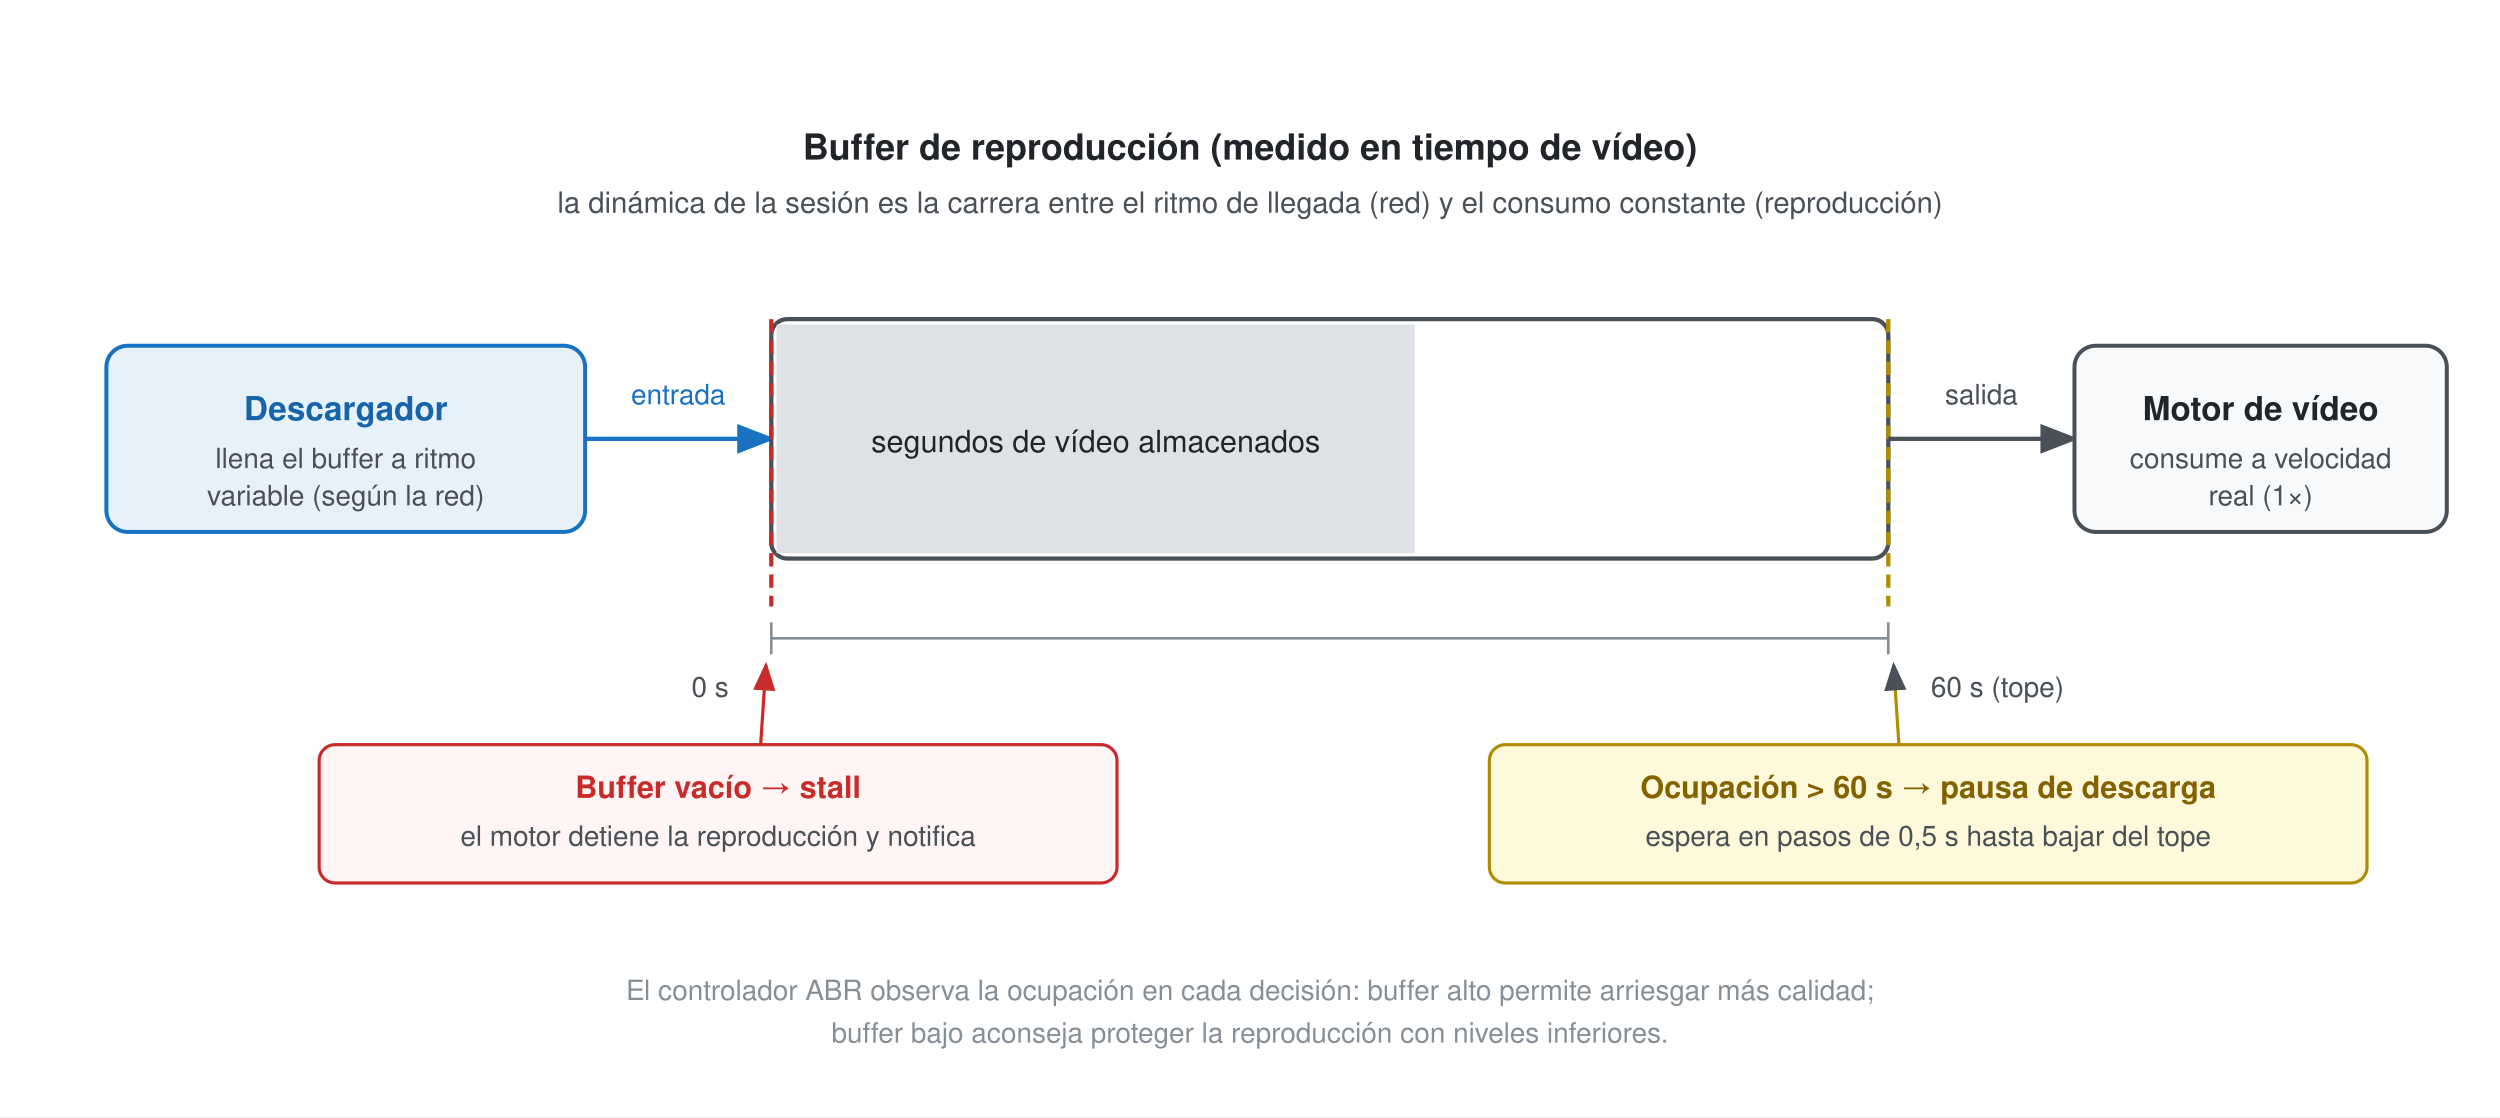
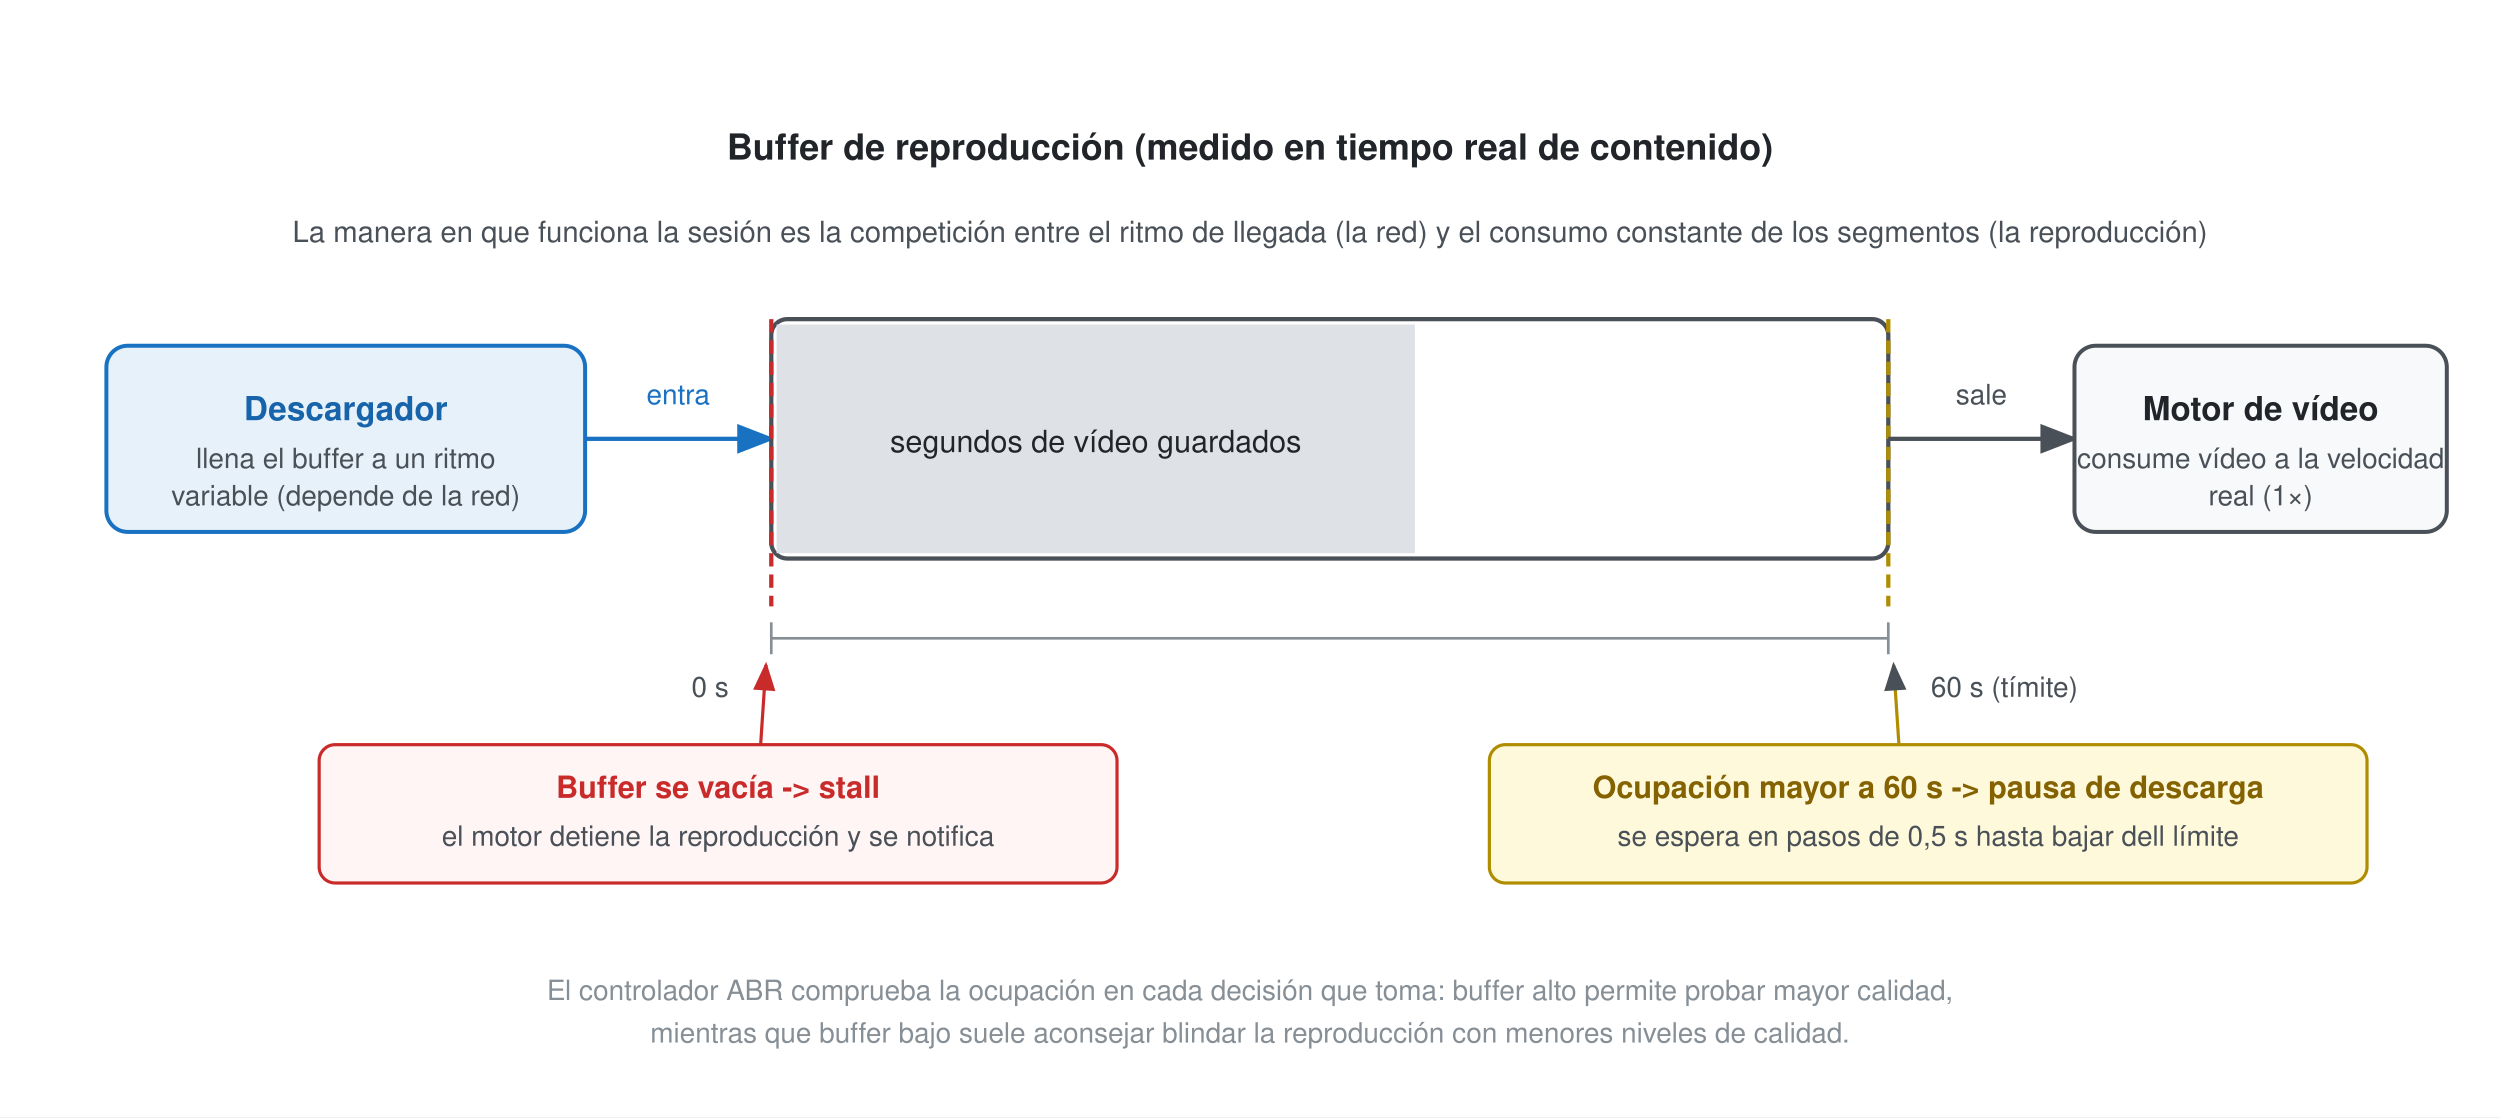
<svg xmlns="http://www.w3.org/2000/svg" viewBox="0 0 940 420" font-family="Helvetica, Arial, sans-serif">
  <defs>
    <marker id="f4flecha" markerWidth="9" markerHeight="7" refX="8" refY="3.5" orient="auto">
      <polygon points="0 0, 9 3.5, 0 7" fill="#495057" />
    </marker>
    <marker id="f4azul" markerWidth="9" markerHeight="7" refX="8" refY="3.5" orient="auto">
      <polygon points="0 0, 9 3.5, 0 7" fill="#1971c2" />
    </marker>
    <marker id="f4rojo" markerWidth="9" markerHeight="7" refX="8" refY="3.5" orient="auto">
      <polygon points="0 0, 9 3.5, 0 7" fill="#c92a2a" />
    </marker>
  </defs>
  <rect x="0" y="0" width="940" height="420" fill="#ffffff" />
  <rect x="40" y="130" width="180" height="70" fill="#e7f1fa" stroke="#1971c2" stroke-width="1.5" rx="8" />
-   <text x="130" y="158" font-size="12.5" fill="#1864ab" text-anchor="middle" font-weight="bold">Descargador</text>
-   <text x="130" y="176" font-size="10.5" fill="#495057" text-anchor="middle">llena el buffer a ritmo</text>
-   <text x="130" y="190" font-size="10.5" fill="#495057" text-anchor="middle">variable (según la red)</text>
+   <text x="130" y="158" font-size="12.5" fill="#1864ab" text-anchor="middle" font-weight="bold" style="white-space: pre;">Descargador</text>
+   <text x="130" y="176" font-size="10.5" fill="#495057" text-anchor="middle" style="white-space: pre;">llena el buffer a un ritmo</text>
+   <text x="130" y="190" font-size="10.5" fill="#495057" text-anchor="middle" style="white-space: pre;">variable (depende de la red)</text>
  <line x1="220" y1="165" x2="290" y2="165" stroke="#1971c2" stroke-width="1.6" marker-end="url(#f4azul)" />
-   <text x="255" y="152" font-size="10.5" fill="#1971c2" text-anchor="middle">entrada</text>
+   <text x="255" y="152" font-size="10.5" fill="#1971c2" text-anchor="middle" style="white-space: pre;">entra</text>
  <rect x="290" y="120" width="420" height="90" fill="#ffffff" stroke="#495057" stroke-width="1.6" rx="6" />
  <rect x="292" y="122" width="240" height="86" fill="#dee2e6" />
-   <text x="412" y="170" font-size="11.5" fill="#212529" text-anchor="middle">segundos de vídeo almacenados</text>
+   <text x="412" y="170" font-size="11.5" fill="#212529" text-anchor="middle" style="white-space: pre;">segundos de vídeo guardados</text>
  <line x1="290" y1="240" x2="710" y2="240" stroke="#868e96" stroke-width="1" />
  <line x1="290" y1="234" x2="290" y2="246" stroke="#868e96" stroke-width="1" />
  <line x1="710" y1="234" x2="710" y2="246" stroke="#868e96" stroke-width="1" />
-   <text x="274" y="262" font-size="10.5" fill="#495057" text-anchor="end">0 s</text>
-   <text x="726" y="262" font-size="10.5" fill="#495057" text-anchor="start">60 s (tope)</text>
+   <text x="274" y="262" font-size="10.5" fill="#495057" text-anchor="end" style="white-space: pre;">0 s</text>
+   <text x="726" y="262" font-size="10.5" fill="#495057" text-anchor="start" style="white-space: pre;">60 s (tímite)</text>
  <line x1="290" y1="120" x2="290" y2="228" stroke="#c92a2a" stroke-width="1.6" stroke-dasharray="5 3" />
  <rect x="120" y="280" width="300" height="52" fill="#fff5f5" stroke="#c92a2a" stroke-width="1.2" rx="6" />
-   <text x="270" y="300" font-size="11.5" fill="#c92a2a" text-anchor="middle" font-weight="bold">Buffer vacío → stall</text>
-   <text x="270" y="318" font-size="10.5" fill="#495057" text-anchor="middle">el motor detiene la reproducción y notifica</text>
+   <text x="270" y="300" font-size="11.5" fill="#c92a2a" text-anchor="middle" font-weight="bold" style="white-space: pre;">Buffer se vacía -&gt; stall</text>
+   <text x="270" y="318" font-size="10.5" fill="#495057" text-anchor="middle" style="white-space: pre;">el motor detiene la reproducción y se notifica</text>
  <line x1="286" y1="280" x2="288" y2="250" stroke="#c92a2a" stroke-width="1.2" marker-end="url(#f4rojo)" />
  <line x1="710" y1="120" x2="710" y2="228" stroke="#b08d00" stroke-width="1.6" stroke-dasharray="5 3" />
  <rect x="560" y="280" width="330" height="52" fill="#fff9db" stroke="#b08d00" stroke-width="1.2" rx="6" />
-   <text x="725" y="300" font-size="11.5" fill="#846200" text-anchor="middle" font-weight="bold">Ocupación &gt; 60 s → pausa de descarga</text>
-   <text x="725" y="318" font-size="10.5" fill="#495057" text-anchor="middle">espera en pasos de 0,5 s hasta bajar del tope</text>
+   <text x="725" y="300" font-size="11.5" fill="#846200" text-anchor="middle" font-weight="bold" style="white-space: pre;">Ocupación mayor a 60 s -&gt; pausa de descarga</text>
+   <text x="725" y="318" font-size="10.5" fill="#495057" text-anchor="middle" style="white-space: pre;">se espera en pasos de 0,5 s hasta bajar dell límite</text>
  <line x1="714" y1="280" x2="712" y2="250" stroke="#b08d00" stroke-width="1.2" marker-end="url(#f4flecha)" />
  <line x1="710" y1="165" x2="780" y2="165" stroke="#495057" stroke-width="1.6" marker-end="url(#f4flecha)" />
-   <text x="745" y="152" font-size="10.5" fill="#495057" text-anchor="middle">salida</text>
+   <text x="745" y="152" font-size="10.5" fill="#495057" text-anchor="middle" style="white-space: pre;">sale</text>
  <rect x="780" y="130" width="140" height="70" fill="#f8f9fa" stroke="#495057" stroke-width="1.5" rx="8" />
-   <text x="850" y="158" font-size="12.5" fill="#212529" text-anchor="middle" font-weight="bold">Motor de vídeo</text>
-   <text x="850" y="176" font-size="10.5" fill="#495057" text-anchor="middle">consume a velocidad</text>
-   <text x="850" y="190" font-size="10.5" fill="#495057" text-anchor="middle">real (1×)</text>
-   <text x="470" y="60" font-size="13.5" fill="#212529" text-anchor="middle" font-weight="bold">Buffer de reproducción (medido en tiempo de vídeo)</text>
-   <text x="470" y="80" font-size="11" fill="#495057" text-anchor="middle">la dinámica de la sesión es la carrera entre el ritmo de llegada (red) y el consumo constante (reproducción)</text>
-   <text x="470" y="376" font-size="10.5" fill="#868e96" text-anchor="middle">El controlador ABR observa la ocupación en cada decisión: buffer alto permite arriesgar más calidad;</text>
-   <text x="470" y="392" font-size="10.5" fill="#868e96" text-anchor="middle">buffer bajo aconseja proteger la reproducción con niveles inferiores.</text>
+   <text x="850" y="158" font-size="12.5" fill="#212529" text-anchor="middle" font-weight="bold" style="white-space: pre;">Motor de vídeo</text>
+   <text x="850" y="176" font-size="10.5" fill="#495057" text-anchor="middle" style="white-space: pre;">consume vídeo a la velocidad</text>
+   <text x="850" y="190" font-size="10.5" fill="#495057" text-anchor="middle" style="white-space: pre;">real (1×)</text>
+   <text x="470" y="60" font-size="13.5" fill="#212529" text-anchor="middle" font-weight="bold" style="white-space: pre;">Buffer de reproducción (medido en tiempo real de contenido)</text>
+   <text x="470" y="80" font-size="11" fill="#495057" text-anchor="middle" style="white-space: pre;">
+     <tspan x="470" dy="1em">​</tspan>La manera en que funciona la sesión es la competición entre el ritmo de llegada (la red) y el consumo constante de los segmentos (la reproducción)<tspan x="470" dy="1em">​</tspan>
+   </text>
+   <text x="470" y="376" font-size="10.5" fill="#868e96" text-anchor="middle" style="white-space: pre;">El controlador ABR comprueba la ocupación en cada decisión que toma: buffer alto permite probar mayor calidad,</text>
+   <text x="470" y="392" font-size="10.5" fill="#868e96" text-anchor="middle" style="white-space: pre;">mientras que buffer bajo suele aconsejar blindar la reproducción con menores niveles de calidad.</text>
</svg>
